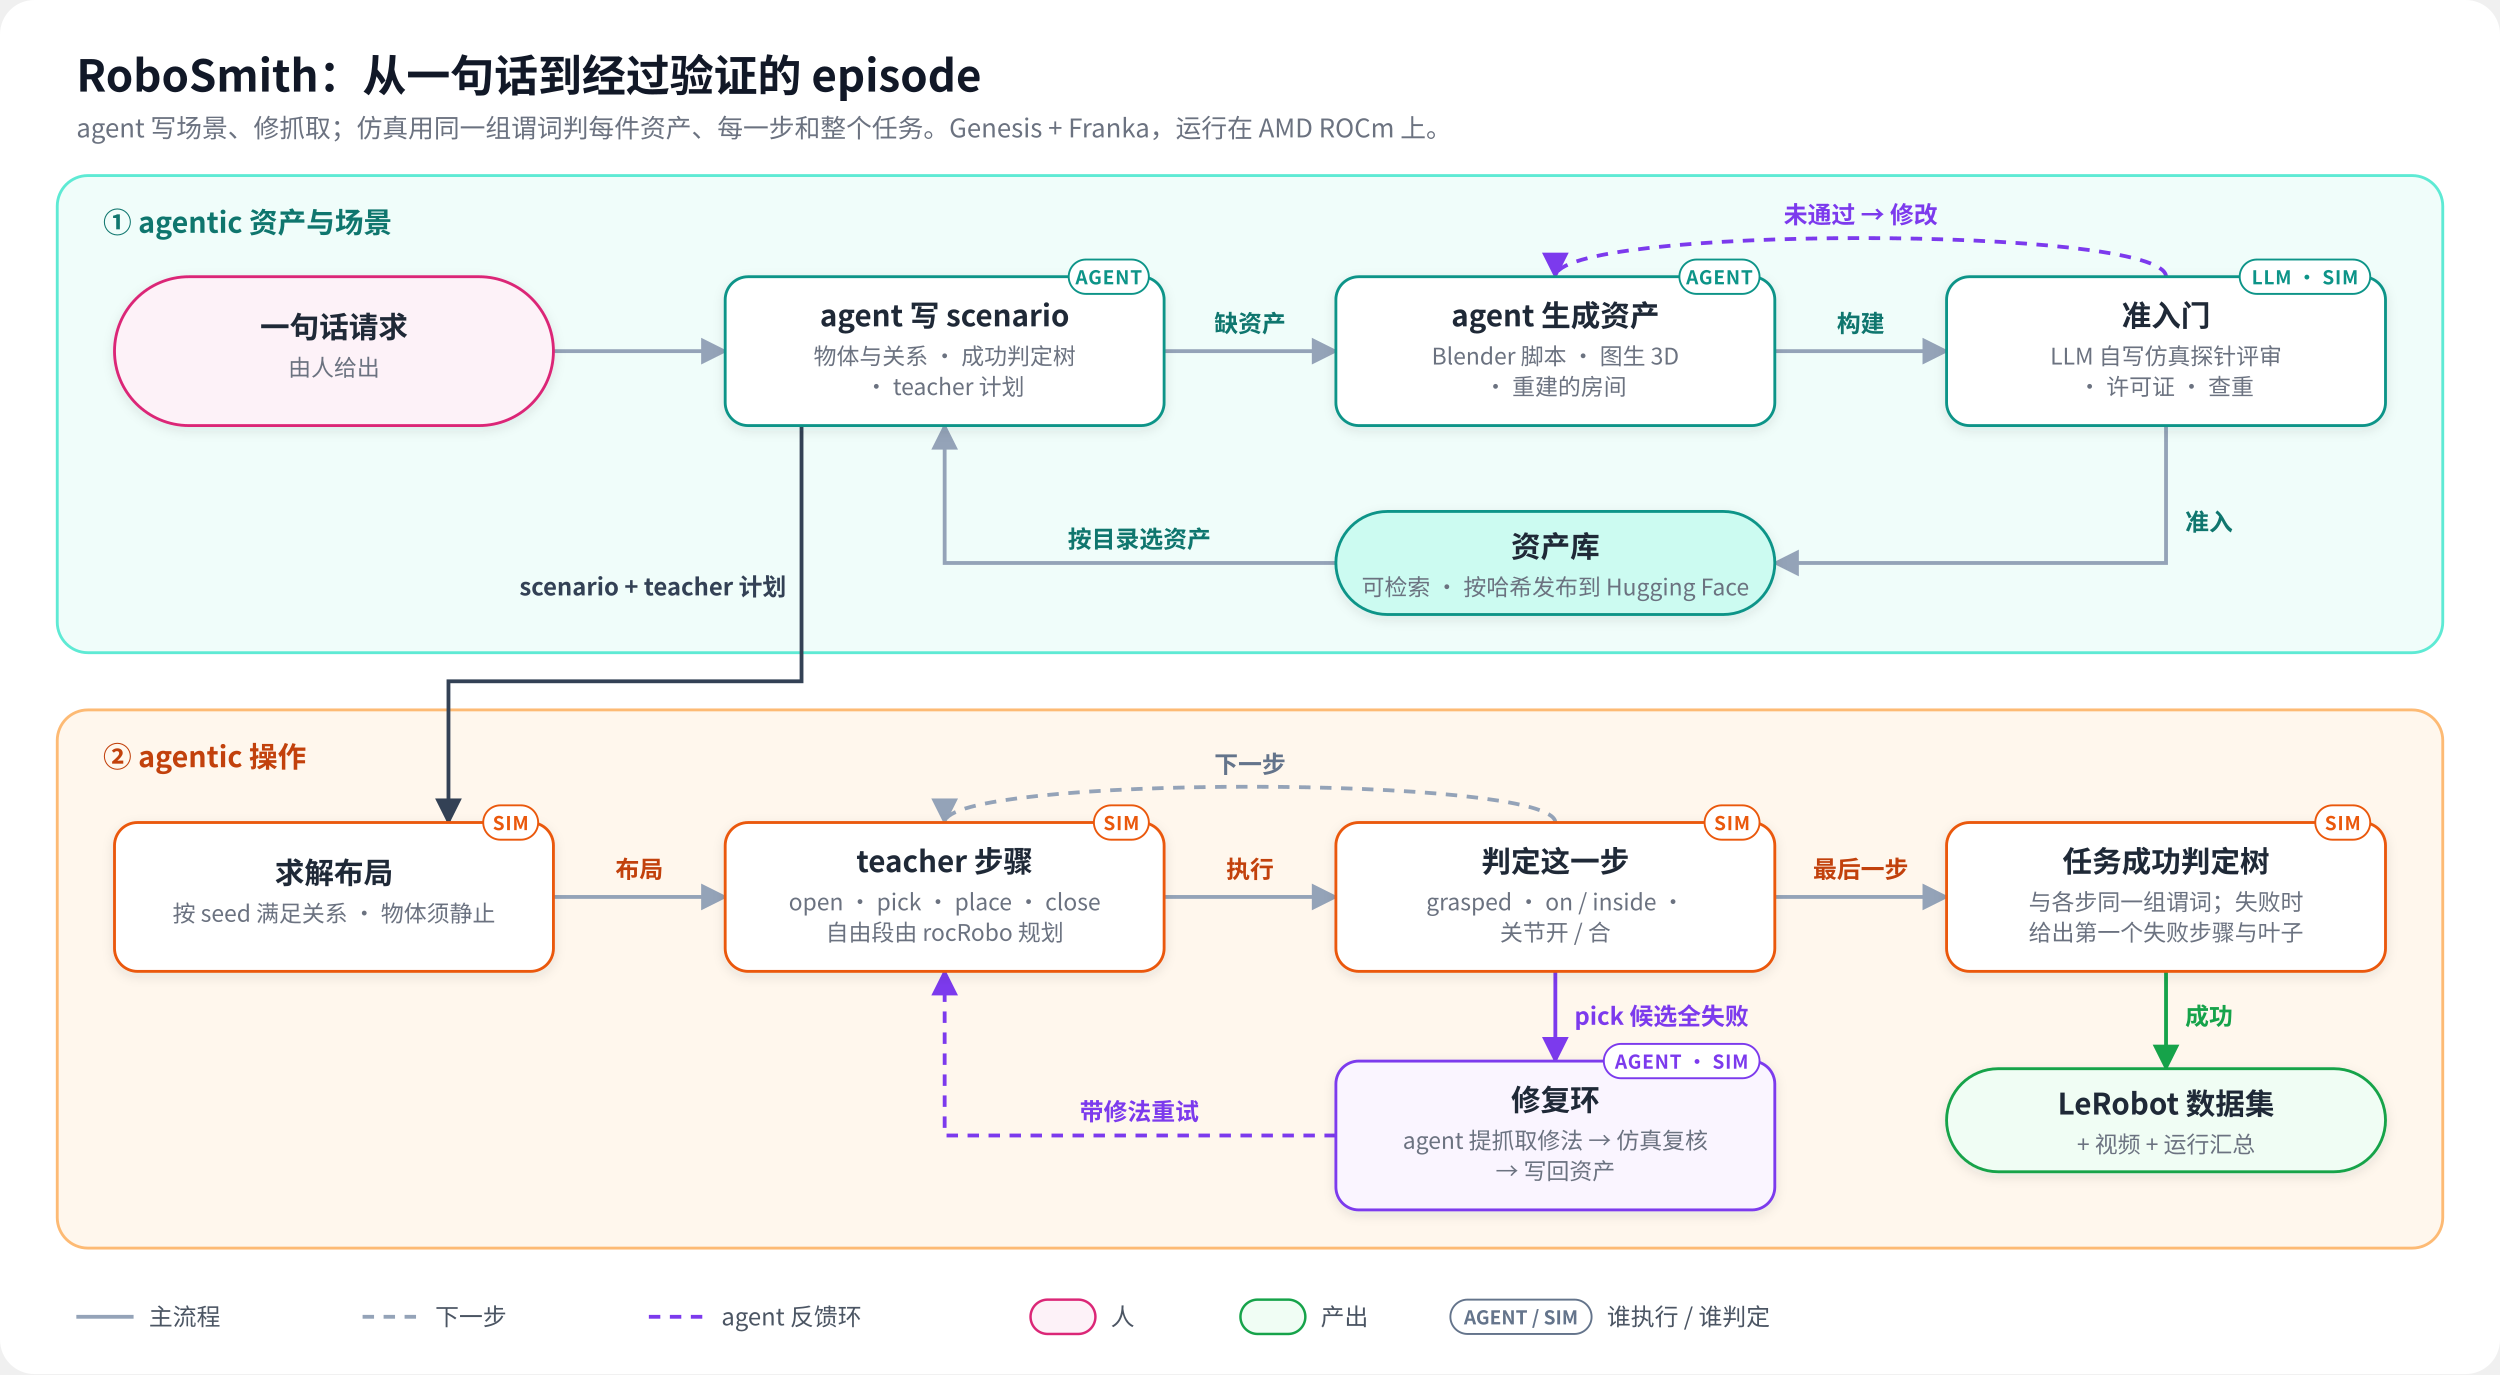
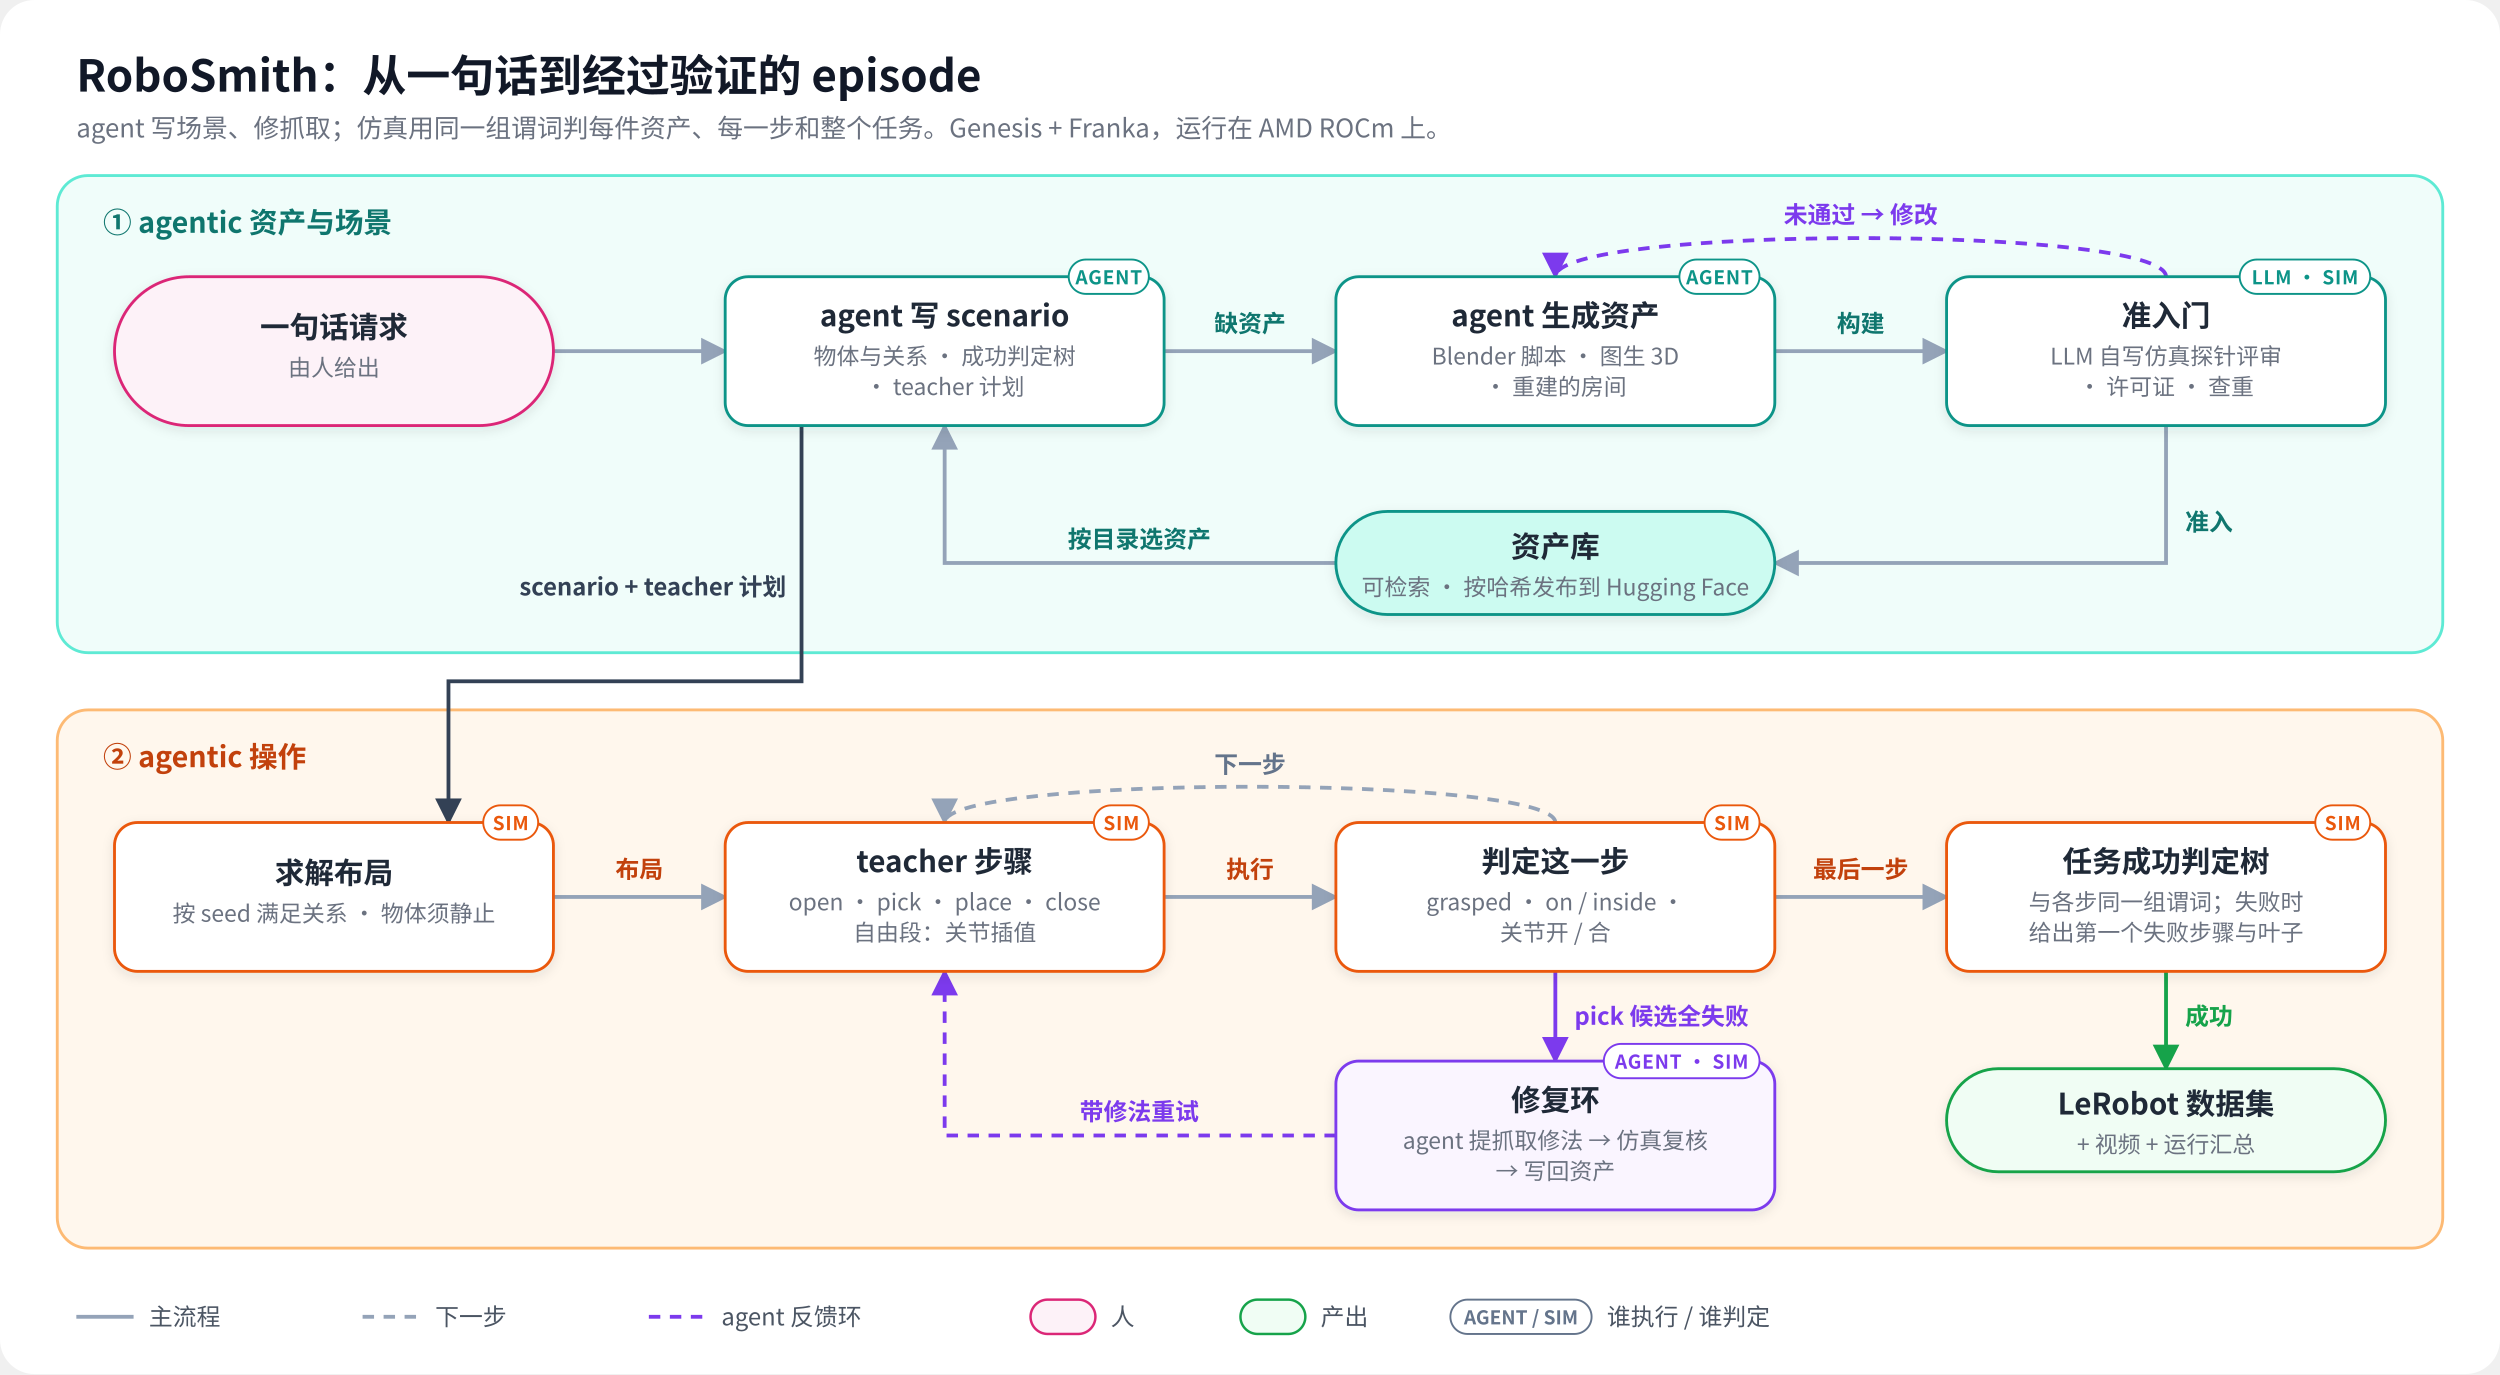
<svg xmlns="http://www.w3.org/2000/svg" width="1310" height="720" viewBox="0 0 1310 720" font-family="-apple-system, 'Segoe UI', 'PingFang SC', 'Hiragino Sans GB', 'Microsoft YaHei', 'Noto Sans CJK SC', sans-serif">
  <defs>
    <filter id="shadow" x="-10%" y="-20%" width="120%" height="150%">
      <feDropShadow dx="0" dy="2" stdDeviation="3" flood-color="#1f2937" flood-opacity="0.10" />
    </filter>
    <marker id="gray" viewBox="0 0 10 10" refX="9" refY="5" markerWidth="7" markerHeight="7" orient="auto-start-reverse">
      <path d="M0,0 L10,5 L0,10 z" fill="#94a3b8" />
    </marker>
    <marker id="loop" viewBox="0 0 10 10" refX="9" refY="5" markerWidth="7" markerHeight="7" orient="auto-start-reverse">
      <path d="M0,0 L10,5 L0,10 z" fill="#7c3aed" />
    </marker>
    <marker id="hand" viewBox="0 0 10 10" refX="9" refY="5" markerWidth="7" markerHeight="7" orient="auto-start-reverse">
      <path d="M0,0 L10,5 L0,10 z" fill="#334155" />
    </marker>
    <marker id="out" viewBox="0 0 10 10" refX="9" refY="5" markerWidth="7" markerHeight="7" orient="auto-start-reverse">
      <path d="M0,0 L10,5 L0,10 z" fill="#16a34a" />
    </marker>
  </defs>
  <rect width="1310" height="720" rx="18" fill="#ffffff" />
  <text x="40" y="48" font-size="23" font-weight="700" fill="#111827">RoboSmith：从一句话到经过验证的 episode</text>
  <text x="40" y="72" font-size="13.5" fill="#6b7280">agent 写场景、修抓取；仿真用同一组谓词判每件资产、每一步和整个任务。Genesis + Franka，运行在 AMD ROCm 上。</text>
  <rect x="30" y="92" width="1250" height="250" rx="16" fill="#f0fdfa" stroke="#5eead4" stroke-width="1.5" />
  <text x="54" y="122" font-size="15" font-weight="700" fill="#0f766e">① agentic 资产与场景</text>
  <rect x="30" y="372" width="1250" height="282" rx="16" fill="#fff7ed" stroke="#fdba74" stroke-width="1.5" />
  <text x="54" y="402" font-size="15" font-weight="700" fill="#c2410c">② agentic 操作</text>
  <path d="M290,184 L380,184" fill="none" stroke="#94a3b8" stroke-width="2" marker-end="url(#gray)" />
  <path d="M610,184 L700,184" fill="none" stroke="#94a3b8" stroke-width="2" marker-end="url(#gray)" />
  <text x="655" y="174" text-anchor="middle" font-size="12.5" font-weight="600" fill="#0f766e">缺资产</text>
  <path d="M930,184 L1020,184" fill="none" stroke="#94a3b8" stroke-width="2" marker-end="url(#gray)" />
  <text x="975" y="174" text-anchor="middle" font-size="12.5" font-weight="600" fill="#0f766e">构建</text>
  <path d="M1135,145 C1135,118 815,118 815,145" fill="none" stroke="#7c3aed" stroke-width="2" stroke-dasharray="6 5" marker-end="url(#loop)" />
  <text x="975" y="117" text-anchor="middle" font-size="12.5" font-weight="600" fill="#7c3aed">未通过 → 修改</text>
  <path d="M1135,223 L1135,295 L930,295" fill="none" stroke="#94a3b8" stroke-width="2" marker-end="url(#gray)" />
  <text x="1145" y="278" text-anchor="start" font-size="12.5" font-weight="600" fill="#0f766e">准入</text>
  <path d="M700,295 L495,295 L495,223" fill="none" stroke="#94a3b8" stroke-width="2" marker-end="url(#gray)" />
  <text x="597" y="287" text-anchor="middle" font-size="12.5" font-weight="600" fill="#0f766e">按目录选资产</text>
  <path d="M420,223 L420,357 L235,357 L235,431" fill="none" stroke="#334155" stroke-width="2" marker-end="url(#hand)" />
  <text x="412" y="312" text-anchor="end" font-size="12.5" font-weight="600" fill="#334155">scenario + teacher 计划</text>
  <path d="M290,470 L380,470" fill="none" stroke="#94a3b8" stroke-width="2" marker-end="url(#gray)" />
  <text x="335" y="460" text-anchor="middle" font-size="12.5" font-weight="600" fill="#c2410c">布局</text>
  <path d="M610,470 L700,470" fill="none" stroke="#94a3b8" stroke-width="2" marker-end="url(#gray)" />
  <text x="655" y="460" text-anchor="middle" font-size="12.5" font-weight="600" fill="#c2410c">执行</text>
  <path d="M930,470 L1020,470" fill="none" stroke="#94a3b8" stroke-width="2" marker-end="url(#gray)" />
  <text x="975" y="460" text-anchor="middle" font-size="12.5" font-weight="600" fill="#c2410c">最后一步</text>
  <path d="M815,431 C815,406 495,406 495,431" fill="none" stroke="#94a3b8" stroke-width="2" stroke-dasharray="6 5" marker-end="url(#gray)" />
  <text x="655" y="405" text-anchor="middle" font-size="12.5" font-weight="600" fill="#64748b">下一步</text>
  <path d="M815,509 L815,556" fill="none" stroke="#7c3aed" stroke-width="2" marker-end="url(#loop)" />
  <text x="825" y="537" text-anchor="start" font-size="12.5" font-weight="600" fill="#7c3aed">pick 候选全失败</text>
  <path d="M700,595 L495,595 L495,509" fill="none" stroke="#7c3aed" stroke-width="2" stroke-dasharray="6 5" marker-end="url(#loop)" />
  <text x="597" y="587" text-anchor="middle" font-size="12.5" font-weight="600" fill="#7c3aed">带修法重试</text>
  <path d="M1135,509 L1135,560" fill="none" stroke="#16a34a" stroke-width="2" marker-end="url(#out)" />
  <text x="1145" y="537" text-anchor="start" font-size="12.5" font-weight="600" fill="#16a34a">成功</text>
  <rect x="60" y="145" width="230" height="78" rx="39" fill="#fdf2f8" stroke="#db2777" stroke-width="1.5" filter="url(#shadow)" />
  <text x="175" y="177" text-anchor="middle" font-size="15.5" font-weight="600" fill="#1f2937">一句话请求</text>
  <text x="175" y="197" text-anchor="middle" font-size="12" fill="#6b7280">由人给出</text>
  <rect x="380" y="145" width="230" height="78" rx="12" fill="#fff" stroke="#0d9488" stroke-width="1.5" filter="url(#shadow)" />
  <text x="495" y="171" text-anchor="middle" font-size="15.5" font-weight="600" fill="#1f2937">agent 写 scenario</text>
  <text x="495" y="191" text-anchor="middle" font-size="12" fill="#6b7280">物体与关系 · 成功判定树</text>
  <text x="495" y="207" text-anchor="middle" font-size="12" fill="#6b7280">· teacher 计划</text>
  <rect x="560.0" y="136" width="42.0" height="18" rx="9" fill="#fff" stroke="#0d9488" stroke-width="1" />
  <text x="581.0" y="149" text-anchor="middle" font-size="10" font-weight="700" fill="#0d9488" letter-spacing=".4">AGENT</text>
  <rect x="700" y="145" width="230" height="78" rx="12" fill="#fff" stroke="#0d9488" stroke-width="1.5" filter="url(#shadow)" />
  <text x="815" y="171" text-anchor="middle" font-size="15.5" font-weight="600" fill="#1f2937">agent 生成资产</text>
  <text x="815" y="191" text-anchor="middle" font-size="12" fill="#6b7280">Blender 脚本 · 图生 3D</text>
  <text x="815" y="207" text-anchor="middle" font-size="12" fill="#6b7280">· 重建的房间</text>
  <rect x="880.0" y="136" width="42.0" height="18" rx="9" fill="#fff" stroke="#0d9488" stroke-width="1" />
  <text x="901.0" y="149" text-anchor="middle" font-size="10" font-weight="700" fill="#0d9488" letter-spacing=".4">AGENT</text>
  <rect x="1020" y="145" width="230" height="78" rx="12" fill="#fff" stroke="#0d9488" stroke-width="1.5" filter="url(#shadow)" />
  <text x="1135" y="171" text-anchor="middle" font-size="15.5" font-weight="600" fill="#1f2937">准入门</text>
  <text x="1135" y="191" text-anchor="middle" font-size="12" fill="#6b7280">LLM 自写仿真探针评审</text>
  <text x="1135" y="207" text-anchor="middle" font-size="12" fill="#6b7280">· 许可证 · 查重</text>
  <rect x="1173.6" y="136" width="68.4" height="18" rx="9" fill="#fff" stroke="#0d9488" stroke-width="1" />
  <text x="1207.8" y="149" text-anchor="middle" font-size="10" font-weight="700" fill="#0d9488" letter-spacing=".4">LLM · SIM</text>
  <rect x="700" y="268" width="230" height="54" rx="27" fill="#ccfbf1" stroke="#0d9488" stroke-width="1.5" filter="url(#shadow)" />
  <text x="815" y="292" text-anchor="middle" font-size="15.5" font-weight="600" fill="#1f2937">资产库</text>
  <text x="815" y="312" text-anchor="middle" font-size="12" fill="#6b7280">可检索 · 按哈希发布到 Hugging Face</text>
  <rect x="60" y="431" width="230" height="78" rx="12" fill="#fff" stroke="#ea580c" stroke-width="1.5" filter="url(#shadow)" />
  <text x="175" y="463" text-anchor="middle" font-size="15.5" font-weight="600" fill="#1f2937">求解布局</text>
  <text x="175" y="483" text-anchor="middle" font-size="12" fill="#6b7280">按 seed 满足关系 · 物体须静止</text>
  <rect x="253.2" y="422" width="28.8" height="18" rx="9" fill="#fff" stroke="#ea580c" stroke-width="1" />
  <text x="267.6" y="435" text-anchor="middle" font-size="10" font-weight="700" fill="#ea580c" letter-spacing=".4">SIM</text>
  <rect x="380" y="431" width="230" height="78" rx="12" fill="#fff" stroke="#ea580c" stroke-width="1.5" filter="url(#shadow)" />
  <text x="495" y="457" text-anchor="middle" font-size="15.5" font-weight="600" fill="#1f2937">teacher 步骤</text>
  <text x="495" y="477" text-anchor="middle" font-size="12" fill="#6b7280">open · pick · place · close</text>
-   <text x="495" y="493" text-anchor="middle" font-size="12" fill="#6b7280">自由段由 rocRobo 规划</text>
+   <text x="495" y="493" text-anchor="middle" font-size="12" fill="#6b7280">自由段：关节插值</text>
  <rect x="573.2" y="422" width="28.8" height="18" rx="9" fill="#fff" stroke="#ea580c" stroke-width="1" />
  <text x="587.6" y="435" text-anchor="middle" font-size="10" font-weight="700" fill="#ea580c" letter-spacing=".4">SIM</text>
  <rect x="700" y="431" width="230" height="78" rx="12" fill="#fff" stroke="#ea580c" stroke-width="1.5" filter="url(#shadow)" />
  <text x="815" y="457" text-anchor="middle" font-size="15.5" font-weight="600" fill="#1f2937">判定这一步</text>
  <text x="815" y="477" text-anchor="middle" font-size="12" fill="#6b7280">grasped · on / inside ·</text>
  <text x="815" y="493" text-anchor="middle" font-size="12" fill="#6b7280">关节开 / 合</text>
  <rect x="893.2" y="422" width="28.8" height="18" rx="9" fill="#fff" stroke="#ea580c" stroke-width="1" />
  <text x="907.6" y="435" text-anchor="middle" font-size="10" font-weight="700" fill="#ea580c" letter-spacing=".4">SIM</text>
  <rect x="1020" y="431" width="230" height="78" rx="12" fill="#fff" stroke="#ea580c" stroke-width="1.5" filter="url(#shadow)" />
  <text x="1135" y="457" text-anchor="middle" font-size="15.5" font-weight="600" fill="#1f2937">任务成功判定树</text>
  <text x="1135" y="477" text-anchor="middle" font-size="12" fill="#6b7280">与各步同一组谓词；失败时</text>
  <text x="1135" y="493" text-anchor="middle" font-size="12" fill="#6b7280">给出第一个失败步骤与叶子</text>
  <rect x="1213.2" y="422" width="28.8" height="18" rx="9" fill="#fff" stroke="#ea580c" stroke-width="1" />
  <text x="1227.6" y="435" text-anchor="middle" font-size="10" font-weight="700" fill="#ea580c" letter-spacing=".4">SIM</text>
  <rect x="700" y="556" width="230" height="78" rx="12" fill="#faf5ff" stroke="#7c3aed" stroke-width="1.5" filter="url(#shadow)" />
  <text x="815" y="582" text-anchor="middle" font-size="15.5" font-weight="600" fill="#1f2937">修复环</text>
  <text x="815" y="602" text-anchor="middle" font-size="12" fill="#6b7280">agent 提抓取修法 → 仿真复核</text>
  <text x="815" y="618" text-anchor="middle" font-size="12" fill="#6b7280">→ 写回资产</text>
  <rect x="840.4" y="547" width="81.6" height="18" rx="9" fill="#fff" stroke="#7c3aed" stroke-width="1" />
  <text x="881.2" y="560" text-anchor="middle" font-size="10" font-weight="700" fill="#7c3aed" letter-spacing=".4">AGENT · SIM</text>
  <rect x="1020" y="560" width="230" height="54" rx="27" fill="#f0fdf4" stroke="#16a34a" stroke-width="1.5" filter="url(#shadow)" />
  <text x="1135" y="584" text-anchor="middle" font-size="15.5" font-weight="600" fill="#1f2937">LeRobot 数据集</text>
  <text x="1135" y="604" text-anchor="middle" font-size="12" fill="#6b7280">+ 视频 + 运行汇总</text>
  <line x1="40" y1="690" x2="70" y2="690" stroke="#94a3b8" stroke-width="2" />
  <line x1="190" y1="690" x2="220" y2="690" stroke="#94a3b8" stroke-width="2" stroke-dasharray="6 5" />
  <line x1="340" y1="690" x2="370" y2="690" stroke="#7c3aed" stroke-width="2" stroke-dasharray="6 5" />
  <rect x="540" y="681" width="34" height="18" rx="9" fill="#fdf2f8" stroke="#db2777" stroke-width="1.3" />
  <rect x="650" y="681" width="34" height="18" rx="9" fill="#f0fdf4" stroke="#16a34a" stroke-width="1.3" />
  <rect x="760" y="681" width="74" height="18" rx="9" fill="#fff" stroke="#64748b" stroke-width="1" />
  <text x="797" y="694" text-anchor="middle" font-size="10" font-weight="700" fill="#64748b">AGENT / SIM</text>
  <text x="78" y="694.5" font-size="12.5" fill="#4b5563">主流程</text>
  <text x="228" y="694.5" font-size="12.5" fill="#4b5563">下一步</text>
  <text x="378" y="694.5" font-size="12.5" fill="#4b5563">agent 反馈环</text>
  <text x="582" y="694.5" font-size="12.5" fill="#4b5563">人</text>
  <text x="692" y="694.5" font-size="12.5" fill="#4b5563">产出</text>
  <text x="842" y="694.5" font-size="12.5" fill="#4b5563">谁执行 / 谁判定</text>
</svg>
